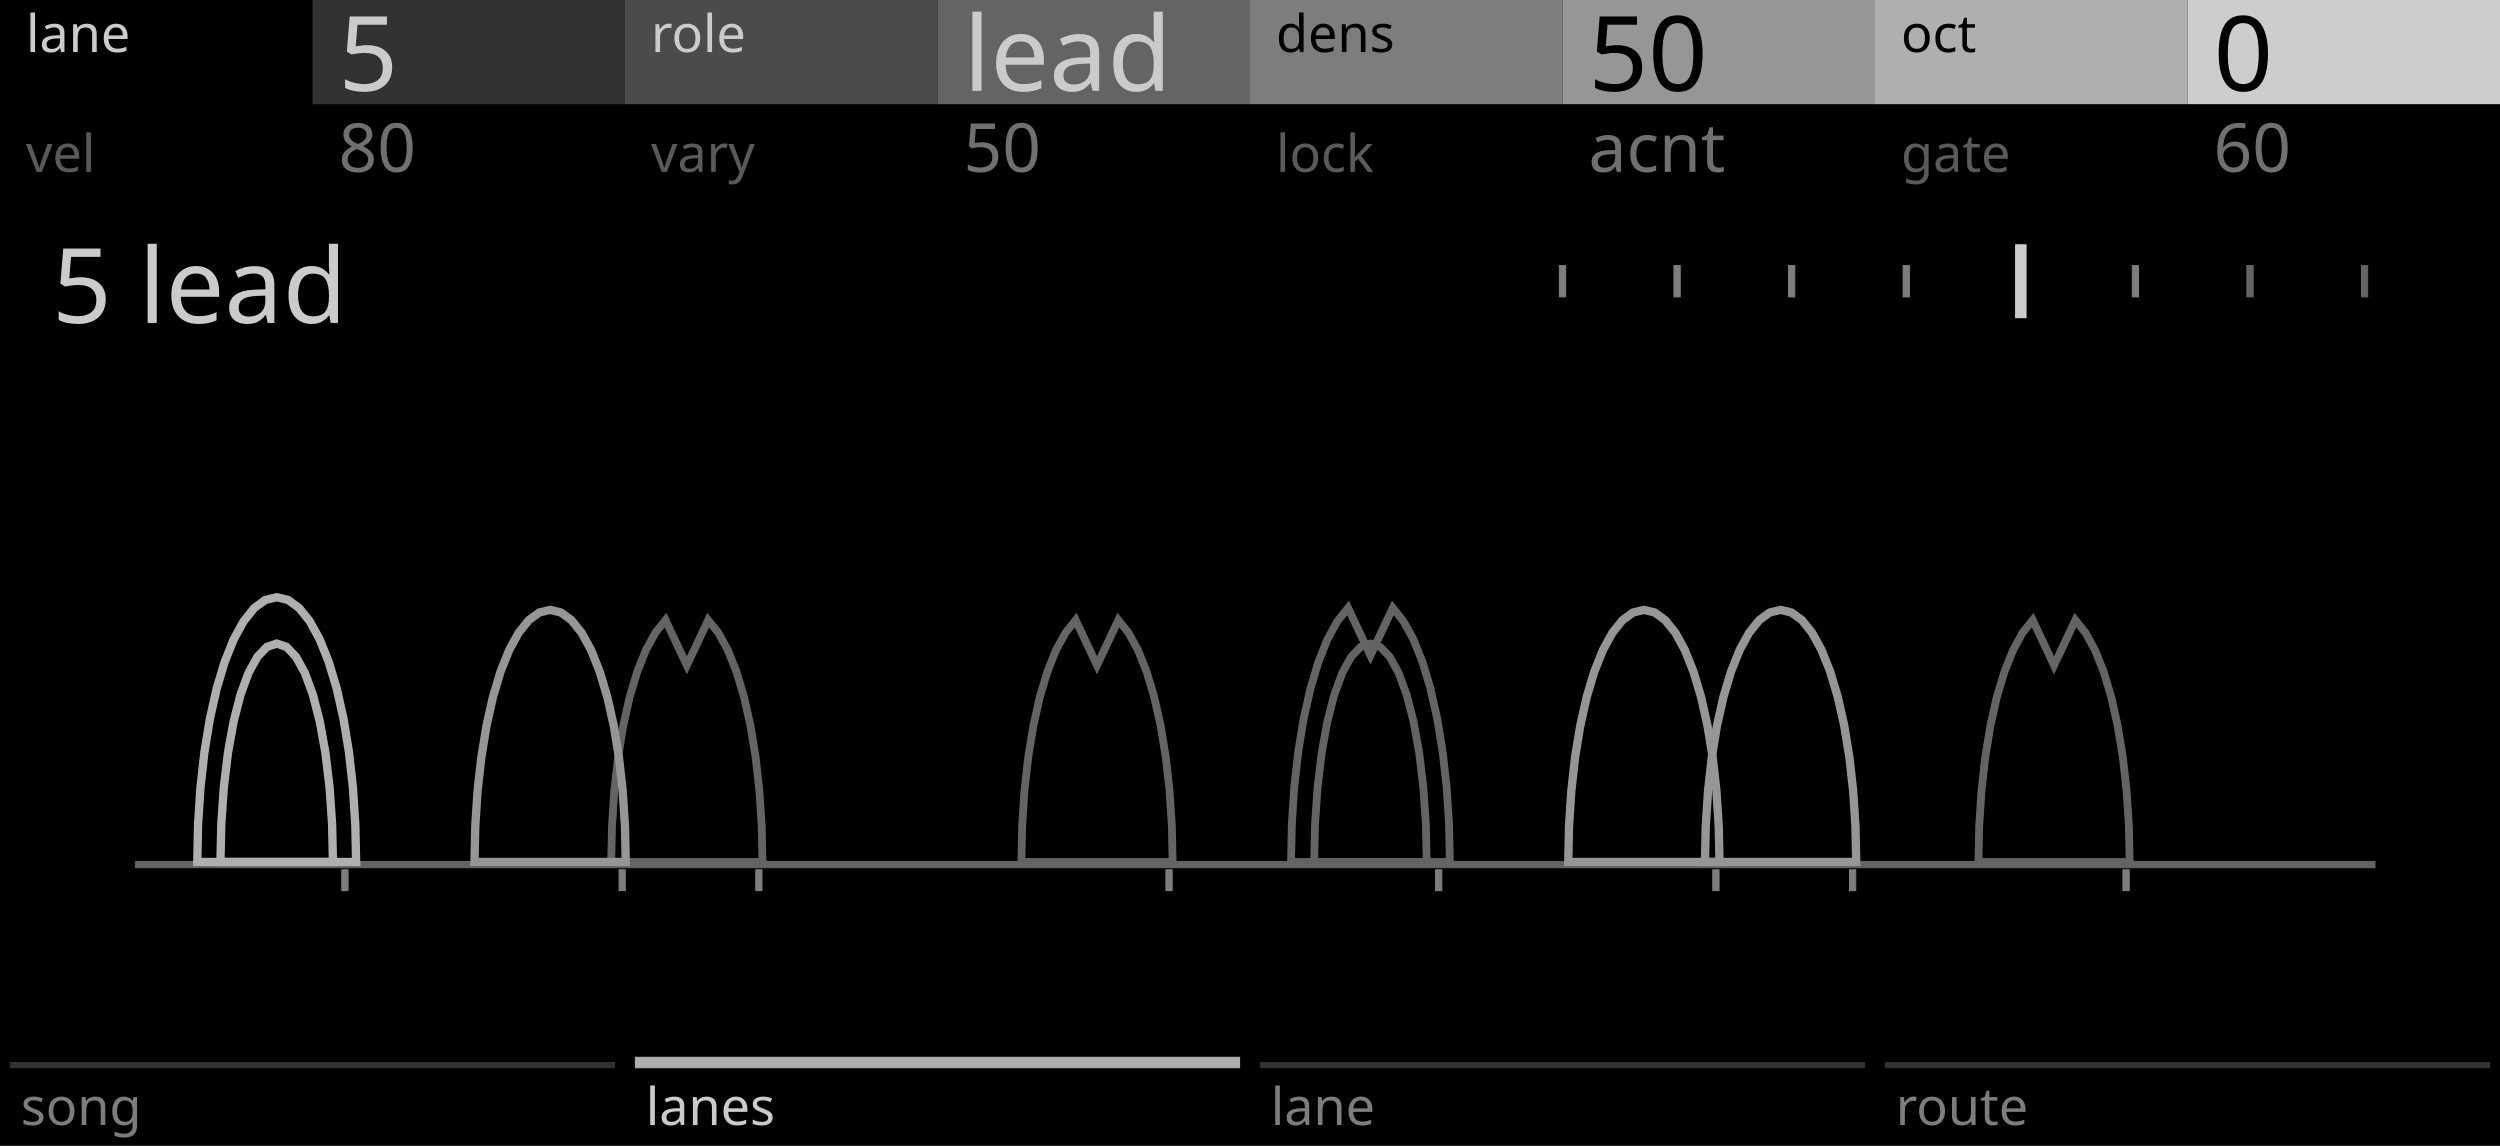
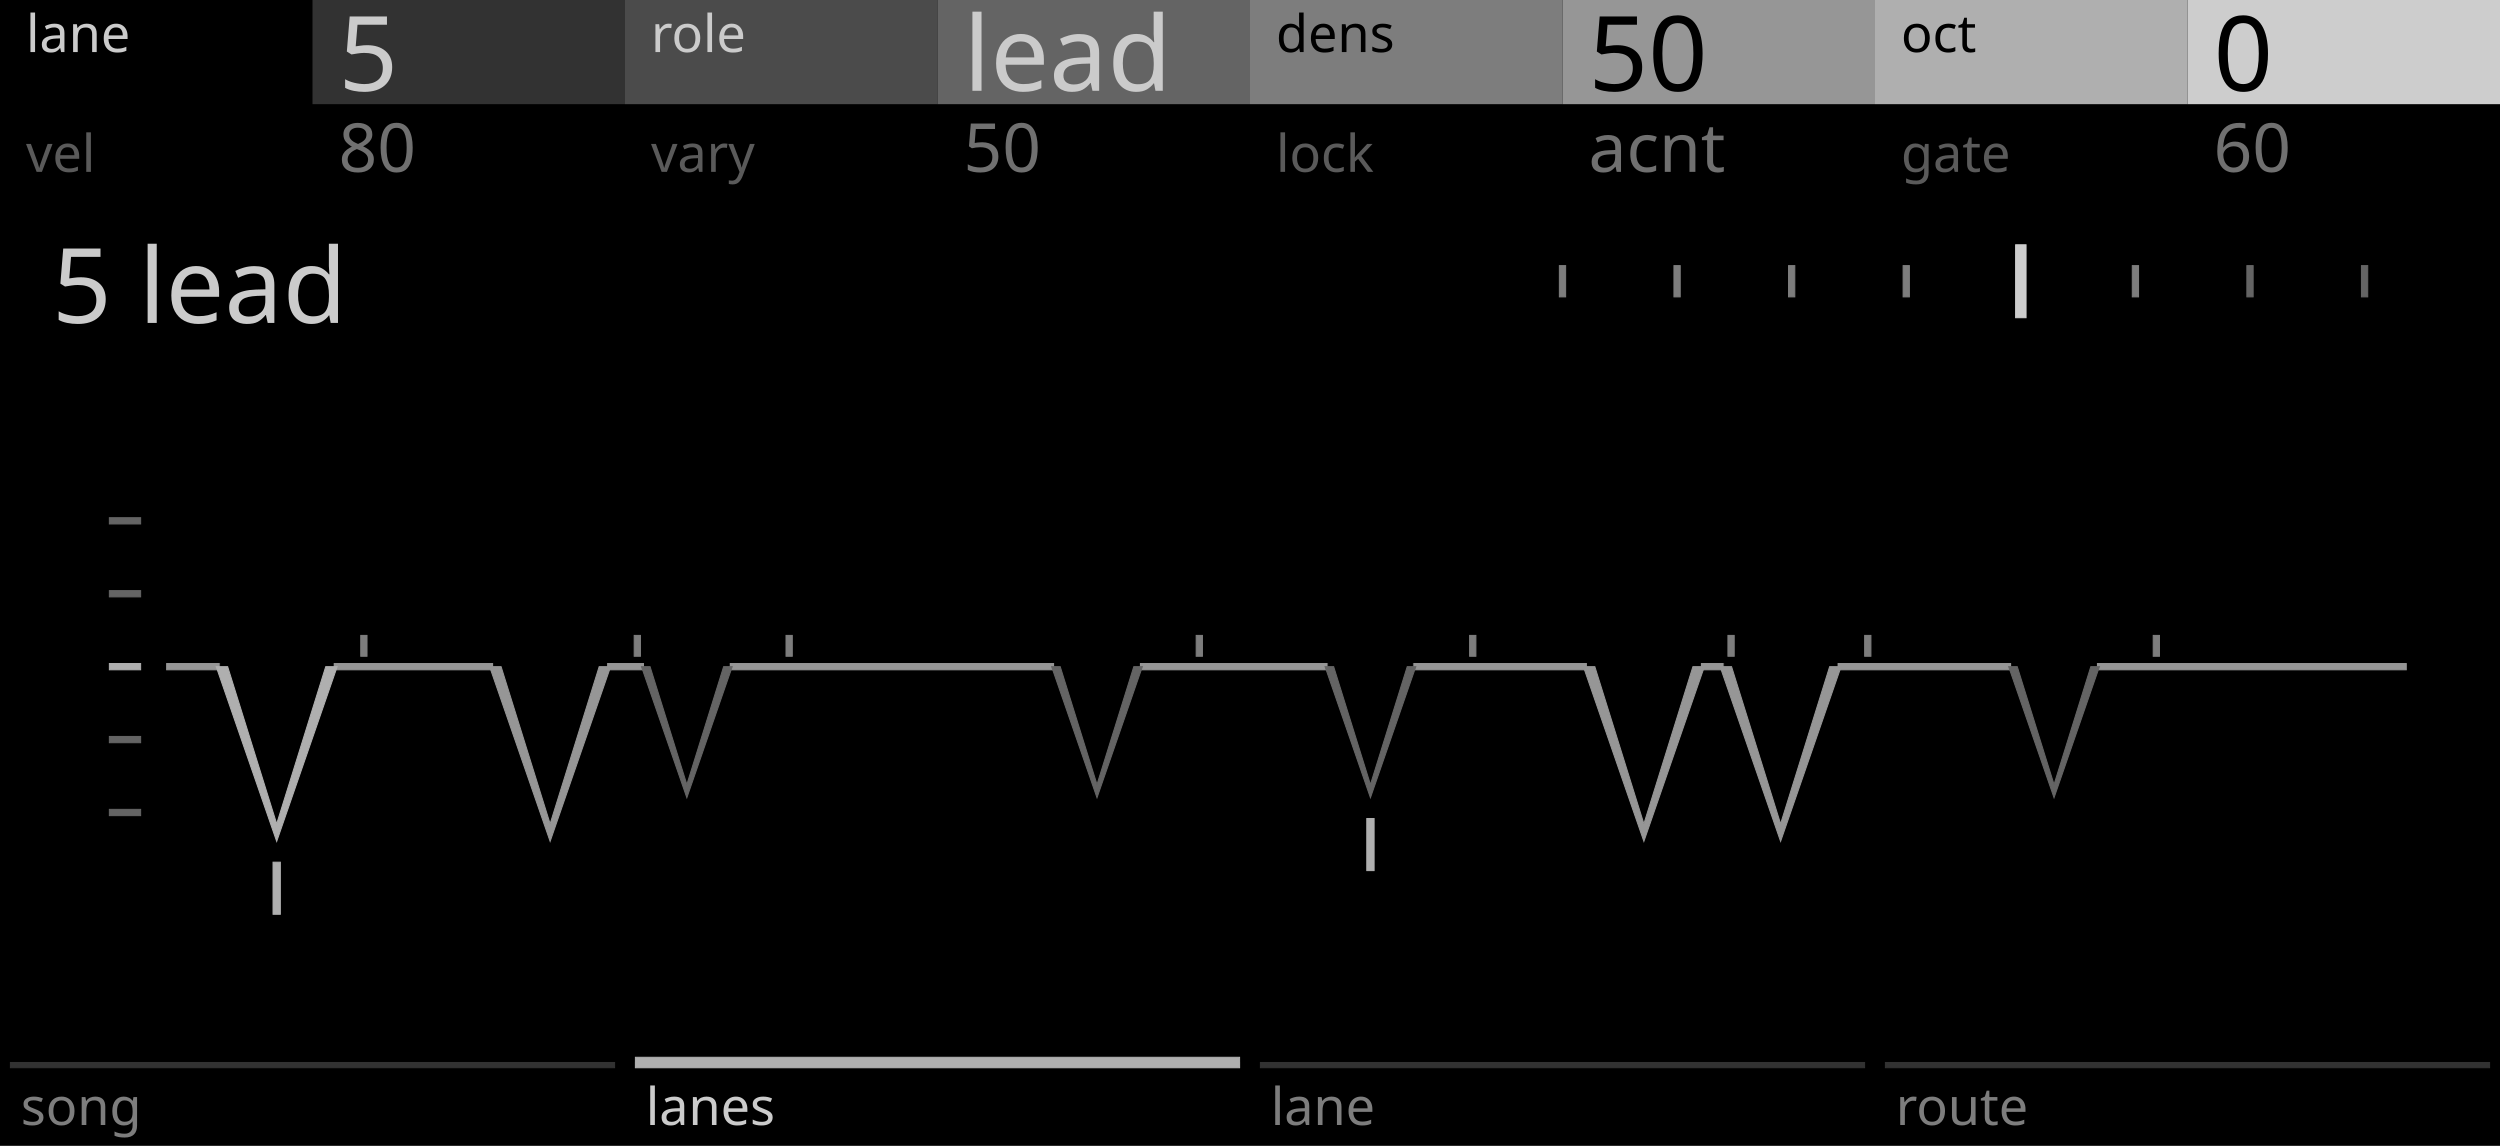
<svg xmlns="http://www.w3.org/2000/svg" width="480" height="220" viewBox="0 0 480 220">
  <g id="preview_canvas">
    <rect x="0" y="0" width="480" height="220" fill="#000000" stroke="none" />
  </g>
  <g id="preview_header">
    <rect x="0" y="0" width="60" height="20" fill="#000000" stroke="none" />
    <rect x="60" y="0" width="60" height="20" fill="#323232" stroke="none" />
    <rect x="120" y="0" width="60" height="20" fill="#4B4B4B" stroke="none" />
    <rect x="180" y="0" width="60" height="20" fill="#646464" stroke="none" />
    <rect x="240" y="0" width="60" height="20" fill="#7D7D7D" stroke="none" />
    <rect x="300" y="0" width="60" height="20" fill="#969696" stroke="none" />
    <rect x="360" y="0" width="60" height="20" fill="#AFAFAF" stroke="none" />
    <rect x="420" y="0" width="60" height="20" fill="#CDCDCD" stroke="none" />
    <text transform="matrix(1 0 0 1 5 10)" fill="#CBCBCB" stroke="none" font-family="UniversNextPro-Light" font-size="10px">lane</text>
    <text transform="matrix(1 0 0 1 65 17.44)" fill="#CBCBCB" stroke="none" font-family="UniversNextPro-Light" font-size="20px">5</text>
    <text transform="matrix(1 0 0 1 5 33)" fill="#5A5A5A" stroke="none" font-family="UniversNextPro-Light" font-size="10px">vel</text>
    <text transform="matrix(1 0 0 1 65 33)" fill="#707070" stroke="none" font-family="UniversNextPro-Light" font-size="13px">80</text>
    <text transform="matrix(1 0 0 1 125 10)" fill="#CBCBCB" stroke="none" font-family="UniversNextPro-Light" font-size="10px">role</text>
    <text transform="matrix(1 0 0 1 185 17.44)" fill="#CBCBCB" stroke="none" font-family="UniversNextPro-Light" font-size="20px">lead</text>
    <text transform="matrix(1 0 0 1 125 33)" fill="#5A5A5A" stroke="none" font-family="UniversNextPro-Light" font-size="10px">vary</text>
    <text transform="matrix(1 0 0 1 185 33)" fill="#707070" stroke="none" font-family="UniversNextPro-Light" font-size="13px">50</text>
    <text transform="matrix(1 0 0 1 245 10)" fill="#000000" stroke="none" font-family="UniversNextPro-Light" font-size="10px">dens</text>
    <text transform="matrix(1 0 0 1 305 17.44)" fill="#000000" stroke="none" font-family="UniversNextPro-Light" font-size="20px">50</text>
    <text transform="matrix(1 0 0 1 245 33)" fill="#5A5A5A" stroke="none" font-family="UniversNextPro-Light" font-size="10px">lock</text>
    <text transform="matrix(1 0 0 1 305 33)" fill="#707070" stroke="none" font-family="UniversNextPro-Light" font-size="13px">acnt</text>
    <text transform="matrix(1 0 0 1 365 10)" fill="#000000" stroke="none" font-family="UniversNextPro-Light" font-size="10px">oct</text>
    <text transform="matrix(1 0 0 1 425 17.44)" fill="#000000" stroke="none" font-family="UniversNextPro-Light" font-size="20px">0</text>
    <text transform="matrix(1 0 0 1 365 33)" fill="#5A5A5A" stroke="none" font-family="UniversNextPro-Light" font-size="10px">gate</text>
    <text transform="matrix(1 0 0 1 425 33)" fill="#707070" stroke="none" font-family="UniversNextPro-Light" font-size="13px">60</text>
  </g>
  <path id="cond_palette_0" d="M 700 300 L 704 300 L 704 304 Z" fill="#000000" stroke="#000000" stroke-width="0.2" />
  <path id="cond_palette_1" d="M 708 300 L 712 300 L 712 304 Z" fill="#323232" stroke="#323232" stroke-width="0.2" />
  <path id="cond_palette_2" d="M 716 300 L 720 300 L 720 304 Z" fill="#4B4B4B" stroke="#4B4B4B" stroke-width="0.2" />
  <path id="cond_palette_3" d="M 724 300 L 728 300 L 728 304 Z" fill="#646464" stroke="#646464" stroke-width="0.2" />
  <path id="cond_palette_4" d="M 732 300 L 736 300 L 736 304 Z" fill="#7D7D7D" stroke="#7D7D7D" stroke-width="0.2" />
  <path id="cond_palette_5" d="M 740 300 L 744 300 L 744 304 Z" fill="#969696" stroke="#969696" stroke-width="0.2" />
  <path id="cond_palette_6" d="M 748 300 L 752 300 L 752 304 Z" fill="#AFAFAF" stroke="#AFAFAF" stroke-width="0.2" />
  <path id="cond_palette_7" d="M 756 300 L 760 300 L 760 304 Z" fill="#CDCDCD" stroke="#CDCDCD" stroke-width="0.2" />
  <path id="cond_palette_8" d="M 764 300 L 768 300 L 768 304 Z" fill="#000000" stroke="#646464" stroke-width="1.5" />
  <path id="cond_palette_9" d="M 772 300 L 776 300 L 776 304 Z" fill="#000000" stroke="#7D7D7D" stroke-width="1.5" />
  <path id="cond_palette_10" d="M 780 300 L 784 300 L 784 304 Z" fill="#000000" stroke="#969696" stroke-width="1.5" />
  <path id="cond_palette_11" d="M 788 300 L 792 300 L 792 304 Z" fill="#000000" stroke="#969696" stroke-width="1.6" />
  <path id="cond_palette_12" d="M 796 300 L 800 300 L 800 304 Z" fill="#000000" stroke="#AFAFAF" stroke-width="1.6" />
  <path id="cond_palette_13" d="M 804 300 L 808 300 L 808 304 Z" fill="#000000" stroke="#CDCDCD" stroke-width="2.2" />
  <path id="cond_palette_14" d="M 812 300 L 816 300 L 816 304 Z" fill="#000000" stroke="#646464" stroke-width="1.5" />
  <path id="cond_palette_15" d="M 820 300 L 824 300 L 824 304 Z" fill="#000000" stroke="#CDCDCD" stroke-width="1.6" />
  <path d="M 2 204 L 118 204 L 118 205 L 2 205 Z" fill="#323232" stroke="#323232" stroke-width="0.2" />
  <path d="M 122 204 L 238 204 L 238 205 L 122 205 Z" fill="#323232" stroke="#323232" stroke-width="0.2" />
  <path d="M 242 204 L 358 204 L 358 205 L 242 205 Z" fill="#323232" stroke="#323232" stroke-width="0.2" />
  <path d="M 362 204 L 478 204 L 478 205 L 362 205 Z" fill="#323232" stroke="#323232" stroke-width="0.2" />
-   <path id="cond_node_16" transform="matrix(1 0 0 1 456 166)" d="M -430 -0.6 L 0 -0.6 L 0 0.6 L -430 0.6 Z" fill="#646464" stroke="#646464" stroke-width="0.2" />
-   <path id="cond_node_121" transform="matrix(1 0 0 1 66.225 171)" d="M -0.6 -4 L 0.6 -4 L 0.6 0 L -0.6 0 Z" fill="#7D7D7D" stroke="#7D7D7D" stroke-width="0.2" />
-   <path id="cond_node_122" transform="matrix(1 0 0 1 119.455 171)" d="M -0.6 -4 L 0.6 -4 L 0.6 0 L -0.6 0 Z" fill="#7D7D7D" stroke="#7D7D7D" stroke-width="0.2" />
-   <path id="cond_node_123" transform="matrix(1 0 0 1 145.705 171)" d="M -0.6 -4 L 0.6 -4 L 0.6 0 L -0.6 0 Z" fill="#7D7D7D" stroke="#7D7D7D" stroke-width="0.2" />
-   <path id="cond_node_124" transform="matrix(1 0 0 1 224.455 171)" d="M -0.6 -4 L 0.6 -4 L 0.6 0 L -0.6 0 Z" fill="#7D7D7D" stroke="#7D7D7D" stroke-width="0.2" />
-   <path id="cond_node_125" transform="matrix(1 0 0 1 276.225 171)" d="M -0.6 -4 L 0.6 -4 L 0.6 0 L -0.6 0 Z" fill="#7D7D7D" stroke="#7D7D7D" stroke-width="0.2" />
-   <path id="cond_node_126" transform="matrix(1 0 0 1 329.455 171)" d="M -0.6 -4 L 0.6 -4 L 0.6 0 L -0.6 0 Z" fill="#7D7D7D" stroke="#7D7D7D" stroke-width="0.2" />
-   <path id="cond_node_127" transform="matrix(1 0 0 1 355.705 171)" d="M -0.6 -4 L 0.6 -4 L 0.6 0 L -0.6 0 Z" fill="#7D7D7D" stroke="#7D7D7D" stroke-width="0.2" />
-   <path id="cond_node_128" transform="matrix(1 0 0 1 408.205 171)" d="M -0.6 -4 L 0.6 -4 L 0.6 0 L -0.6 0 Z" fill="#7D7D7D" stroke="#7D7D7D" stroke-width="0.2" />
+   <path id="cond_node_16" transform="matrix(1 0 0 1 462 128)" d="M -430 -0.6 L 0 -0.6 L 0 0.6 L -430 0.6 Z" fill="#969696" stroke="#969696" stroke-width="0.2" />
+   <path id="cond_node_121" transform="matrix(1 0 0 1 69.865 126)" d="M -0.6 -4 L 0.6 -4 L 0.6 0 L -0.6 0 Z" fill="#7D7D7D" stroke="#7D7D7D" stroke-width="0.2" />
+   <path id="cond_node_122" transform="matrix(1 0 0 1 122.365 126)" d="M -0.6 -4 L 0.6 -4 L 0.6 0 L -0.6 0 Z" fill="#7D7D7D" stroke="#7D7D7D" stroke-width="0.2" />
+   <path id="cond_node_123" transform="matrix(1 0 0 1 151.517 126)" d="M -0.6 -4 L 0.6 -4 L 0.6 0 L -0.6 0 Z" fill="#7D7D7D" stroke="#7D7D7D" stroke-width="0.2" />
+   <path id="cond_node_124" transform="matrix(1 0 0 1 230.267 126)" d="M -0.6 -4 L 0.6 -4 L 0.6 0 L -0.6 0 Z" fill="#7D7D7D" stroke="#7D7D7D" stroke-width="0.2" />
+   <path id="cond_node_125" transform="matrix(1 0 0 1 282.768 126)" d="M -0.6 -4 L 0.6 -4 L 0.6 0 L -0.6 0 Z" fill="#7D7D7D" stroke="#7D7D7D" stroke-width="0.2" />
+   <path id="cond_node_126" transform="matrix(1 0 0 1 332.365 126)" d="M -0.6 -4 L 0.6 -4 L 0.6 0 L -0.6 0 Z" fill="#7D7D7D" stroke="#7D7D7D" stroke-width="0.2" />
+   <path id="cond_node_127" transform="matrix(1 0 0 1 358.615 126)" d="M -0.6 -4 L 0.6 -4 L 0.6 0 L -0.6 0 Z" fill="#7D7D7D" stroke="#7D7D7D" stroke-width="0.2" />
+   <path id="cond_node_128" transform="matrix(1 0 0 1 414.018 126)" d="M -0.6 -4 L 0.6 -4 L 0.6 0 L -0.6 0 Z" fill="#7D7D7D" stroke="#7D7D7D" stroke-width="0.2" />
+   <path id="cond_node_145" transform="matrix(1 0 0 1 53.125 170.54)" d="M -0.7 -5 L 0.7 -5 L 0.7 5 L -0.7 5 Z" fill="#AFAFAF" stroke="#AFAFAF" stroke-width="0.2" />
+   <path id="cond_node_146" transform="matrix(1 0 0 1 263.125 162.155)" d="M -0.7 -5 L 0.7 -5 L 0.7 5 L -0.7 5 Z" fill="#AFAFAF" stroke="#AFAFAF" stroke-width="0.2" />
  <path id="cond_node_153" transform="matrix(1 0 0 1 300 54)" d="M -0.6 -3 L 0.6 -3 L 0.6 3 L -0.6 3 Z" fill="#7D7D7D" stroke="#7D7D7D" stroke-width="0.2" />
  <path id="cond_node_154" transform="matrix(1 0 0 1 322 54)" d="M -0.6 -3 L 0.6 -3 L 0.6 3 L -0.6 3 Z" fill="#7D7D7D" stroke="#7D7D7D" stroke-width="0.2" />
  <path id="cond_node_155" transform="matrix(1 0 0 1 344 54)" d="M -0.6 -3 L 0.6 -3 L 0.6 3 L -0.6 3 Z" fill="#7D7D7D" stroke="#7D7D7D" stroke-width="0.2" />
  <path id="cond_node_156" transform="matrix(1 0 0 1 366 54)" d="M -0.6 -3 L 0.6 -3 L 0.6 3 L -0.6 3 Z" fill="#7D7D7D" stroke="#7D7D7D" stroke-width="0.2" />
  <path id="cond_node_157" transform="matrix(1 0 0 1 388 54)" d="M -0.6 -3 L 0.6 -3 L 0.6 3 L -0.6 3 Z" fill="#7D7D7D" stroke="#7D7D7D" stroke-width="0.2" />
  <path id="cond_node_158" transform="matrix(1 0 0 1 410 54)" d="M -0.6 -3 L 0.6 -3 L 0.6 3 L -0.6 3 Z" fill="#7D7D7D" stroke="#7D7D7D" stroke-width="0.2" />
  <path id="cond_node_159" transform="matrix(1 0 0 1 432 54)" d="M -0.6 -3 L 0.6 -3 L 0.6 3 L -0.6 3 Z" fill="#646464" stroke="#646464" stroke-width="0.2" />
  <path id="cond_node_160" transform="matrix(1 0 0 1 454 54)" d="M -0.6 -3 L 0.6 -3 L 0.6 3 L -0.6 3 Z" fill="#646464" stroke="#646464" stroke-width="0.2" />
  <path id="cond_node_161" transform="matrix(1 0 0 1 388 54)" d="M -1 -7 L 1 -7 L 1 7 L -1 7 Z" fill="#CDCDCD" stroke="#CDCDCD" stroke-width="0.2" />
-   <path id="cond_node_162" transform="matrix(1 0 0 1 131.875 165.5)" d="M -14.52 0 L -14.372 -6.888 L -13.932 -13.636 L -13.208 -20.106 L -12.215 -26.167 L -10.973 -31.695 L -9.509 -36.578 L -7.85 -40.717 L -6.032 -44.026 L -4.091 -46.439 L 0 -37.752 L 4.091 -46.439 L 6.032 -44.026 L 7.85 -40.717 L 9.509 -36.578 L 10.973 -31.695 L 12.215 -26.167 L 13.208 -20.106 L 13.932 -13.636 L 14.372 -6.888 L 14.52 0 Z" fill="none" stroke="#646464" stroke-width="1.5" />
-   <path id="cond_node_163" transform="matrix(1 0 0 1 210.625 165.5)" d="M -14.52 0 L -14.372 -6.888 L -13.932 -13.636 L -13.208 -20.106 L -12.215 -26.167 L -10.973 -31.695 L -9.509 -36.578 L -7.85 -40.717 L -6.032 -44.026 L -4.091 -46.439 L 0 -37.752 L 4.091 -46.439 L 6.032 -44.026 L 7.85 -40.717 L 9.509 -36.578 L 10.973 -31.695 L 12.215 -26.167 L 13.208 -20.106 L 13.932 -13.636 L 14.372 -6.888 L 14.52 0 Z" fill="none" stroke="#646464" stroke-width="1.5" />
-   <path id="cond_node_164" transform="matrix(1 0 0 1 263.125 165.5)" d="M -15.25 0 L -15.094 -7.234 L -14.632 -14.321 L -13.872 -21.116 L -12.829 -27.482 L -11.525 -33.288 L -9.986 -38.416 L -8.245 -42.763 L -6.335 -46.238 L -4.296 -48.773 L 0 -39.649 L 4.296 -48.773 L 6.335 -46.238 L 8.245 -42.763 L 9.986 -38.416 L 11.525 -33.288 L 12.829 -27.482 L 13.872 -21.116 L 14.632 -14.321 L 15.094 -7.234 L 15.25 0 Z" fill="none" stroke="#646464" stroke-width="1.5" />
-   <path id="cond_node_165" transform="matrix(1 0 0 1 394.375 165.5)" d="M -14.52 0 L -14.372 -6.888 L -13.932 -13.636 L -13.208 -20.106 L -12.215 -26.167 L -10.973 -31.695 L -9.509 -36.578 L -7.85 -40.717 L -6.032 -44.026 L -4.091 -46.439 L 0 -37.752 L 4.091 -46.439 L 6.032 -44.026 L 7.85 -40.717 L 9.509 -36.578 L 10.973 -31.695 L 12.215 -26.167 L 13.208 -20.106 L 13.932 -13.636 L 14.372 -6.888 L 14.52 0 Z" fill="none" stroke="#646464" stroke-width="1.5" />
-   <path id="cond_node_178" transform="matrix(1 0 0 1 53.125 165.5)" d="M -15.25 0 L -15.094 -7.234 L -14.632 -14.321 L -13.872 -21.116 L -12.829 -27.482 L -11.525 -33.288 L -9.986 -38.416 L -8.245 -42.763 L -6.335 -46.238 L -4.296 -48.773 L -2.17 -50.315 L 0 -50.832 L 2.17 -50.315 L 4.296 -48.773 L 6.335 -46.238 L 8.245 -42.763 L 9.986 -38.416 L 11.525 -33.288 L 12.829 -27.482 L 13.872 -21.116 L 14.632 -14.321 L 15.094 -7.234 L 15.25 0 Z" fill="none" stroke="#AFAFAF" stroke-width="1.6" />
-   <path id="cond_node_179" transform="matrix(1 0 0 1 105.625 165.5)" d="M -14.52 0 L -14.372 -6.888 L -13.932 -13.636 L -13.208 -20.106 L -12.215 -26.167 L -10.973 -31.695 L -9.509 -36.578 L -7.85 -40.717 L -6.032 -44.026 L -4.091 -46.439 L -2.066 -47.907 L 0 -48.4 L 2.066 -47.907 L 4.091 -46.439 L 6.032 -44.026 L 7.85 -40.717 L 9.509 -36.578 L 10.973 -31.695 L 12.215 -26.167 L 13.208 -20.106 L 13.932 -13.636 L 14.372 -6.888 L 14.52 0 Z" fill="none" stroke="#969696" stroke-width="1.6" />
-   <path id="cond_node_180" transform="matrix(1 0 0 1 315.625 165.5)" d="M -14.52 0 L -14.372 -6.888 L -13.932 -13.636 L -13.208 -20.106 L -12.215 -26.167 L -10.973 -31.695 L -9.509 -36.578 L -7.85 -40.717 L -6.032 -44.026 L -4.091 -46.439 L -2.066 -47.907 L 0 -48.4 L 2.066 -47.907 L 4.091 -46.439 L 6.032 -44.026 L 7.85 -40.717 L 9.509 -36.578 L 10.973 -31.695 L 12.215 -26.167 L 13.208 -20.106 L 13.932 -13.636 L 14.372 -6.888 L 14.52 0 Z" fill="none" stroke="#969696" stroke-width="1.6" />
-   <path id="cond_node_181" transform="matrix(1 0 0 1 341.875 165.5)" d="M -14.52 0 L -14.372 -6.888 L -13.932 -13.636 L -13.208 -20.106 L -12.215 -26.167 L -10.973 -31.695 L -9.509 -36.578 L -7.85 -40.717 L -6.032 -44.026 L -4.091 -46.439 L -2.066 -47.907 L 0 -48.4 L 2.066 -47.907 L 4.091 -46.439 L 6.032 -44.026 L 7.85 -40.717 L 9.509 -36.578 L 10.973 -31.695 L 12.215 -26.167 L 13.208 -20.106 L 13.932 -13.636 L 14.372 -6.888 L 14.52 0 Z" fill="none" stroke="#969696" stroke-width="1.6" />
-   <path id="cond_node_194" transform="matrix(1 0 0 1 53.125 165.5)" d="M -10.802 0 L -10.638 -7.282 L -10.15 -14.343 L -9.355 -20.968 L -8.275 -26.956 L -6.943 -32.125 L -5.401 -36.318 L -3.694 -39.407 L -1.876 -41.299 L 0 -41.936 L 1.876 -41.299 L 3.694 -39.407 L 5.401 -36.318 L 6.943 -32.125 L 8.275 -26.956 L 9.355 -20.968 L 10.15 -14.343 L 10.638 -7.282 L 10.802 0 Z" fill="none" stroke="#AFAFAF" stroke-width="1.6" />
-   <path id="cond_node_195" transform="matrix(1 0 0 1 263.125 165.5)" d="M -10.802 0 L -10.638 -7.282 L -10.15 -14.343 L -9.355 -20.968 L -8.275 -26.956 L -6.943 -32.125 L -5.401 -36.318 L -3.694 -39.407 L -1.876 -41.299 L 0 -41.936 L 1.876 -41.299 L 3.694 -39.407 L 5.401 -36.318 L 6.943 -32.125 L 8.275 -26.956 L 9.355 -20.968 L 10.15 -14.343 L 10.638 -7.282 L 10.802 0 Z" fill="none" stroke="#646464" stroke-width="1.5" />
-   <path id="cond_node_252" transform="matrix(1 0 0 1 122 203)" d="M 0 0 L 116 0 L 116 2 L 0 2 Z" fill="#AFAFAF" stroke="#AFAFAF" stroke-width="0.2" />
+   <path id="cond_node_162" transform="matrix(1 0 0 1 53.125 128)" d="M -10.836 -1.29 L 10.836 -1.29 L 10.836 1.29 L -10.836 1.29 Z" fill="#000000" stroke="#000000" stroke-width="0.2" />
+   <path id="cond_node_163" transform="matrix(1 0 0 1 105.625 128)" d="M -10.836 -1.29 L 10.836 -1.29 L 10.836 1.29 L -10.836 1.29 Z" fill="#000000" stroke="#000000" stroke-width="0.2" />
+   <path id="cond_node_164" transform="matrix(1 0 0 1 131.875 128)" d="M -8.127 -0.968 L 8.127 -0.968 L 8.127 0.968 L -8.127 0.968 Z" fill="#000000" stroke="#000000" stroke-width="0.2" />
+   <path id="cond_node_165" transform="matrix(1 0 0 1 210.625 128)" d="M -8.127 -0.968 L 8.127 -0.968 L 8.127 0.968 L -8.127 0.968 Z" fill="#000000" stroke="#000000" stroke-width="0.2" />
+   <path id="cond_node_166" transform="matrix(1 0 0 1 263.125 128)" d="M -8.127 -0.968 L 8.127 -0.968 L 8.127 0.968 L -8.127 0.968 Z" fill="#000000" stroke="#000000" stroke-width="0.2" />
+   <path id="cond_node_167" transform="matrix(1 0 0 1 315.625 128)" d="M -10.836 -1.29 L 10.836 -1.29 L 10.836 1.29 L -10.836 1.29 Z" fill="#000000" stroke="#000000" stroke-width="0.2" />
+   <path id="cond_node_168" transform="matrix(1 0 0 1 341.875 128)" d="M -10.836 -1.29 L 10.836 -1.29 L 10.836 1.29 L -10.836 1.29 Z" fill="#000000" stroke="#000000" stroke-width="0.2" />
+   <path id="cond_node_169" transform="matrix(1 0 0 1 394.375 128)" d="M -8.127 -0.968 L 8.127 -0.968 L 8.127 0.968 L -8.127 0.968 Z" fill="#000000" stroke="#000000" stroke-width="0.2" />
+   <path id="cond_node_178" transform="matrix(1 0 0 1 53.125 128)" d="M -11.61 0 L 0 33.54 L 11.61 0 L 9.417 0 L 0 30.186 L -9.417 0 Z" fill="#AFAFAF" stroke="#AFAFAF" stroke-width="0.2" />
+   <path id="cond_node_179" transform="matrix(1 0 0 1 105.625 128)" d="M -11.61 0 L 0 33.54 L 11.61 0 L 9.417 0 L 0 30.186 L -9.417 0 Z" fill="#969696" stroke="#969696" stroke-width="0.2" />
+   <path id="cond_node_180" transform="matrix(1 0 0 1 131.875 128)" d="M -8.707 0 L 0 25.155 L 8.707 0 L 7.063 0 L 0 22.639 L -7.063 0 Z" fill="#646464" stroke="#646464" stroke-width="0.2" />
+   <path id="cond_node_181" transform="matrix(1 0 0 1 210.625 128)" d="M -8.707 0 L 0 25.155 L 8.707 0 L 7.063 0 L 0 22.639 L -7.063 0 Z" fill="#646464" stroke="#646464" stroke-width="0.2" />
+   <path id="cond_node_182" transform="matrix(1 0 0 1 263.125 128)" d="M -8.707 0 L 0 25.155 L 8.707 0 L 7.063 0 L 0 22.639 L -7.063 0 Z" fill="#646464" stroke="#646464" stroke-width="0.2" />
+   <path id="cond_node_183" transform="matrix(1 0 0 1 315.625 128)" d="M -11.61 0 L 0 33.54 L 11.61 0 L 9.417 0 L 0 30.186 L -9.417 0 Z" fill="#969696" stroke="#969696" stroke-width="0.2" />
+   <path id="cond_node_184" transform="matrix(1 0 0 1 341.875 128)" d="M -11.61 0 L 0 33.54 L 11.61 0 L 9.417 0 L 0 30.186 L -9.417 0 Z" fill="#969696" stroke="#969696" stroke-width="0.2" />
+   <path id="cond_node_185" transform="matrix(1 0 0 1 394.375 128)" d="M -8.707 0 L 0 25.155 L 8.707 0 L 7.063 0 L 0 22.639 L -7.063 0 Z" fill="#646464" stroke="#646464" stroke-width="0.2" />
+   <path id="cond_node_194" transform="matrix(1 0 0 1 24 156)" d="M -3 -0.6 L 3 -0.6 L 3 0.6 L -3 0.6 Z" fill="#646464" stroke="#646464" stroke-width="0.2" />
+   <path id="cond_node_195" transform="matrix(1 0 0 1 24 142)" d="M -3 -0.6 L 3 -0.6 L 3 0.6 L -3 0.6 Z" fill="#646464" stroke="#646464" stroke-width="0.2" />
+   <path id="cond_node_196" transform="matrix(1 0 0 1 24 128)" d="M -3 -0.6 L 3 -0.6 L 3 0.6 L -3 0.6 Z" fill="#AFAFAF" stroke="#AFAFAF" stroke-width="0.2" />
+   <path id="cond_node_197" transform="matrix(1 0 0 1 24 114)" d="M -3 -0.6 L 3 -0.6 L 3 0.6 L -3 0.6 Z" fill="#646464" stroke="#646464" stroke-width="0.2" />
+   <path id="cond_node_198" transform="matrix(1 0 0 1 24 100)" d="M -3 -0.6 L 3 -0.6 L 3 0.6 L -3 0.6 Z" fill="#646464" stroke="#646464" stroke-width="0.2" />
+   <path id="cond_node_241" transform="matrix(1 0 0 1 122 203)" d="M 0 0 L 116 0 L 116 2 L 0 2 Z" fill="#AFAFAF" stroke="#AFAFAF" stroke-width="0.2" />
  <text id="cond_text_16" transform="matrix(1 0 0 1 4 216)" fill="#7D7D7D" stroke="none" font-family="UniversNextPro-Light" font-size="10px">song</text>
  <text id="cond_text_17" transform="matrix(1 0 0 1 124 216)" fill="#CBCBCB" stroke="none" font-family="UniversNextPro-Light" font-size="10px">lanes</text>
  <text id="cond_text_18" transform="matrix(1 0 0 1 244 216)" fill="#7D7D7D" stroke="none" font-family="UniversNextPro-Light" font-size="10px">lane</text>
  <text id="cond_text_19" transform="matrix(1 0 0 1 364 216)" fill="#7D7D7D" stroke="none" font-family="UniversNextPro-Light" font-size="10px">route</text>
  <text id="cond_text_20" transform="matrix(1 0 0 1 10 62)" fill="#CBCBCB" stroke="none" font-family="UniversNextPro-Light" font-size="20px">5 lead</text>
</svg>
